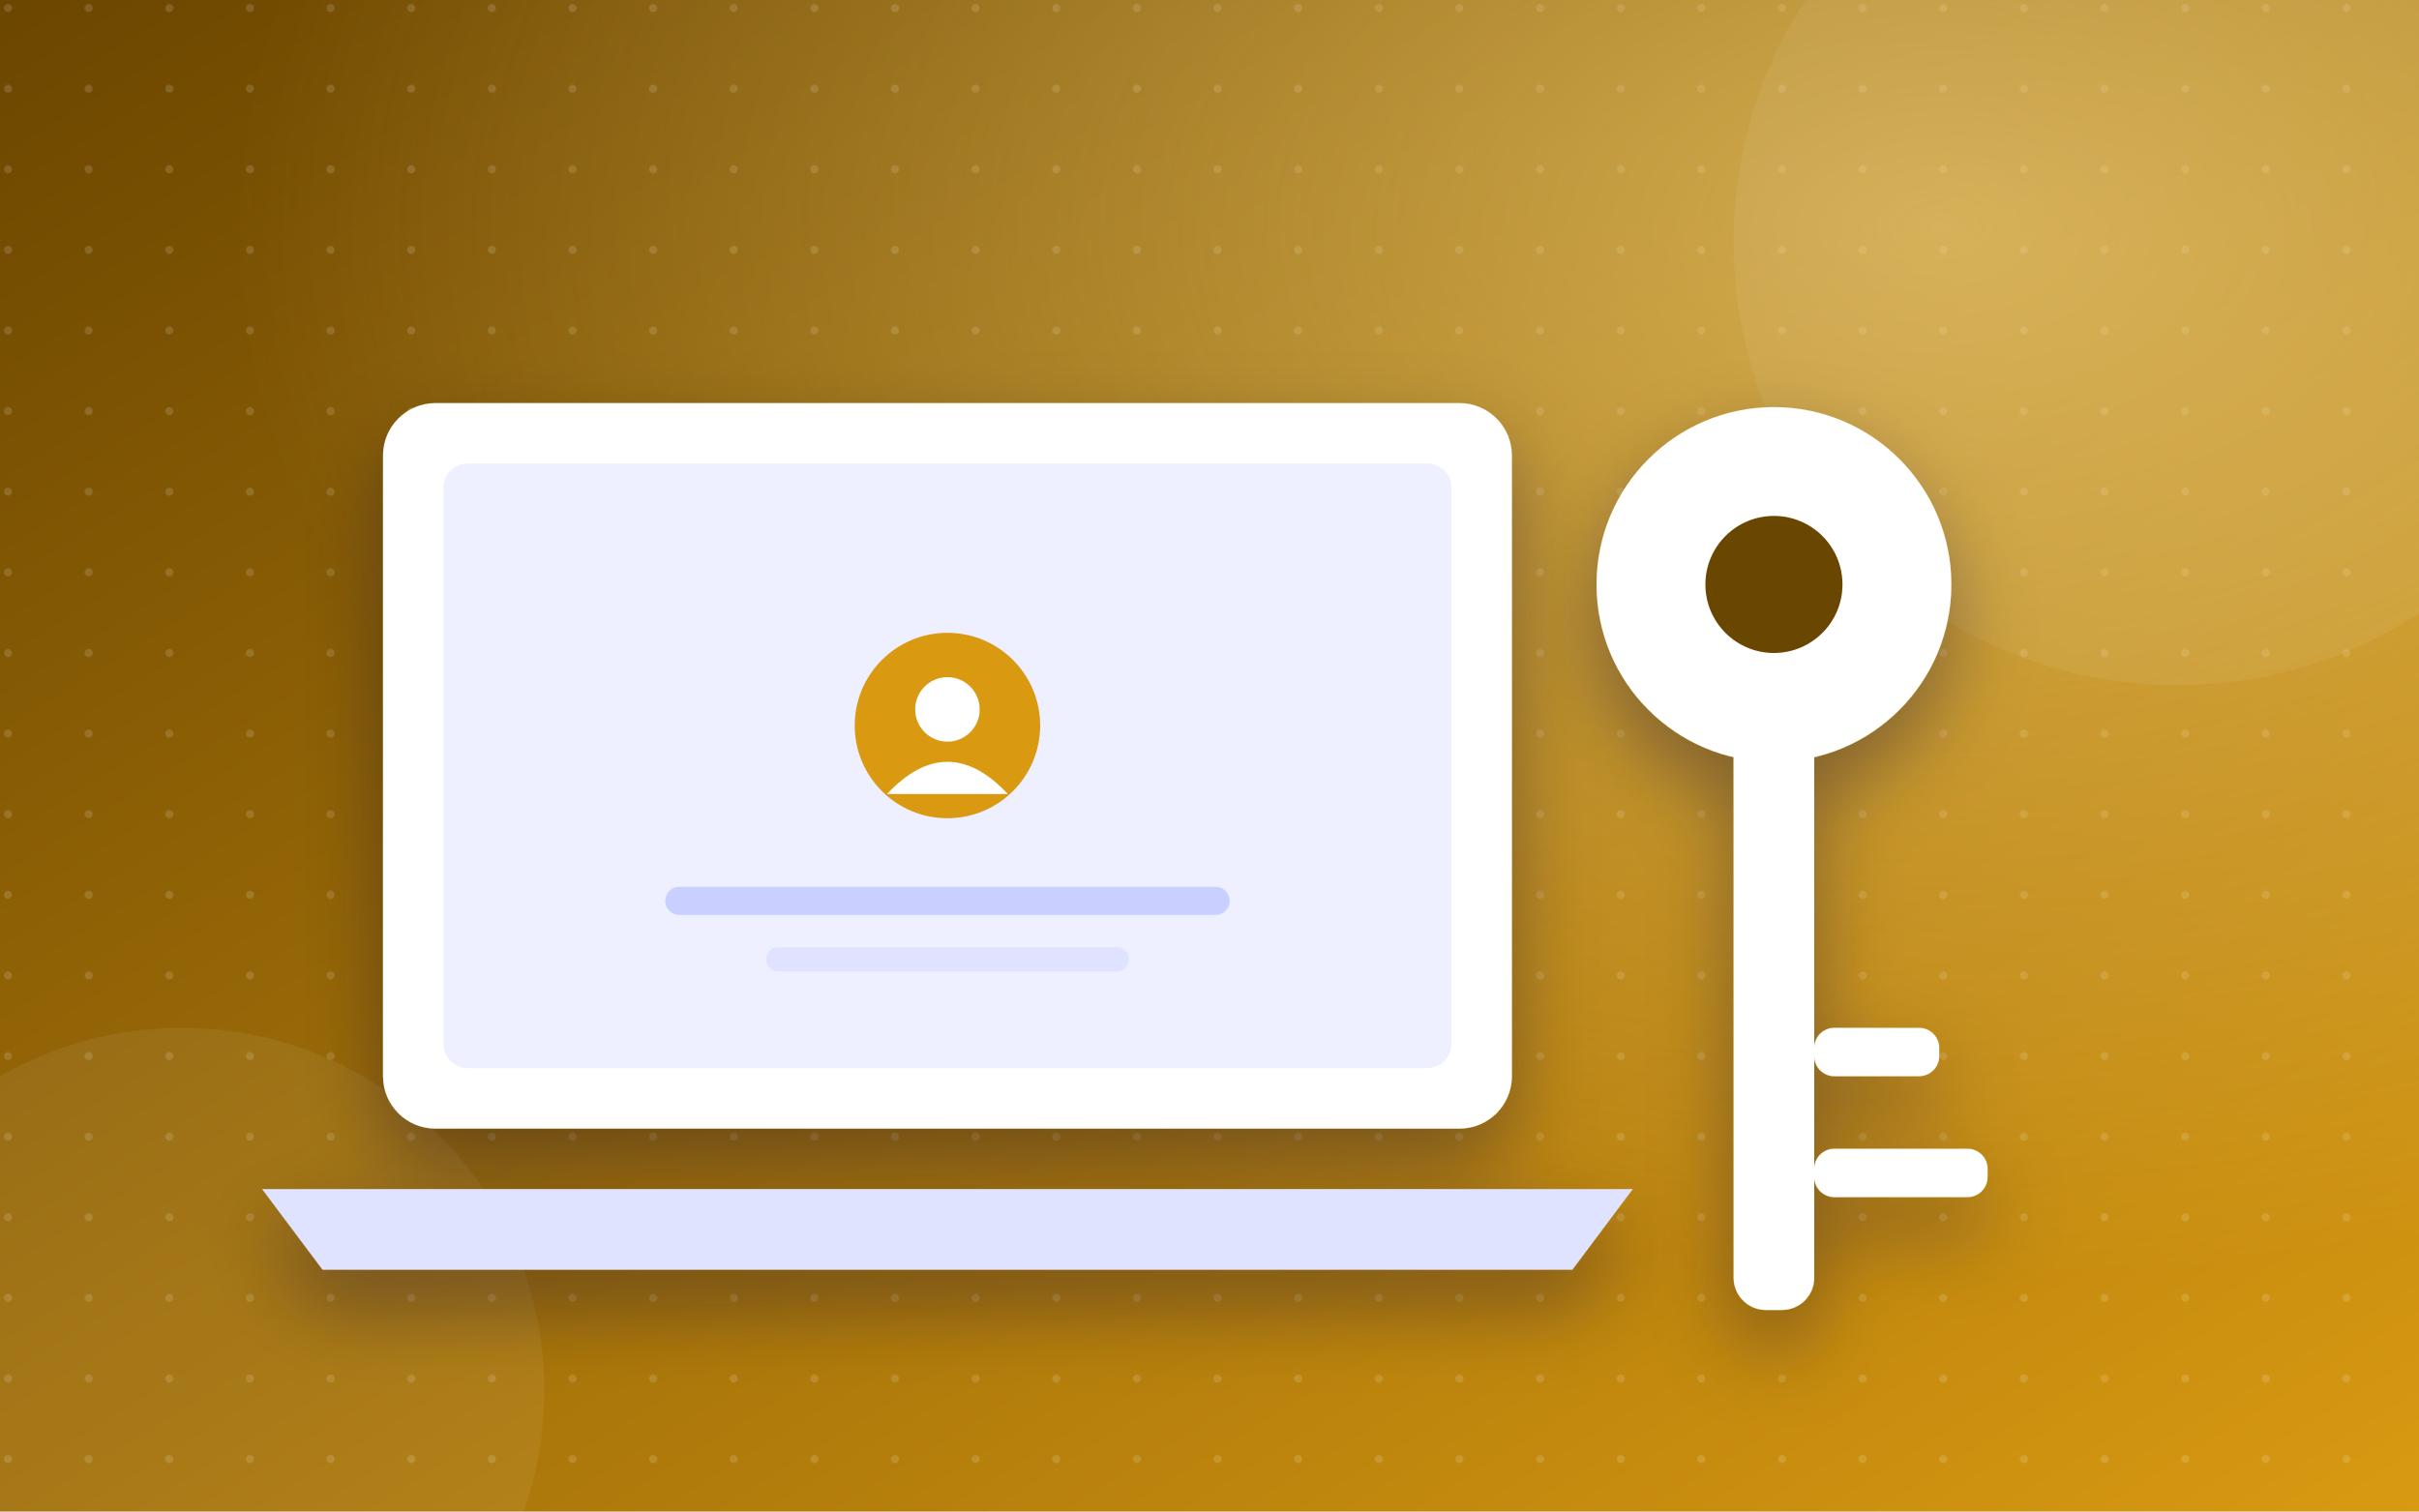
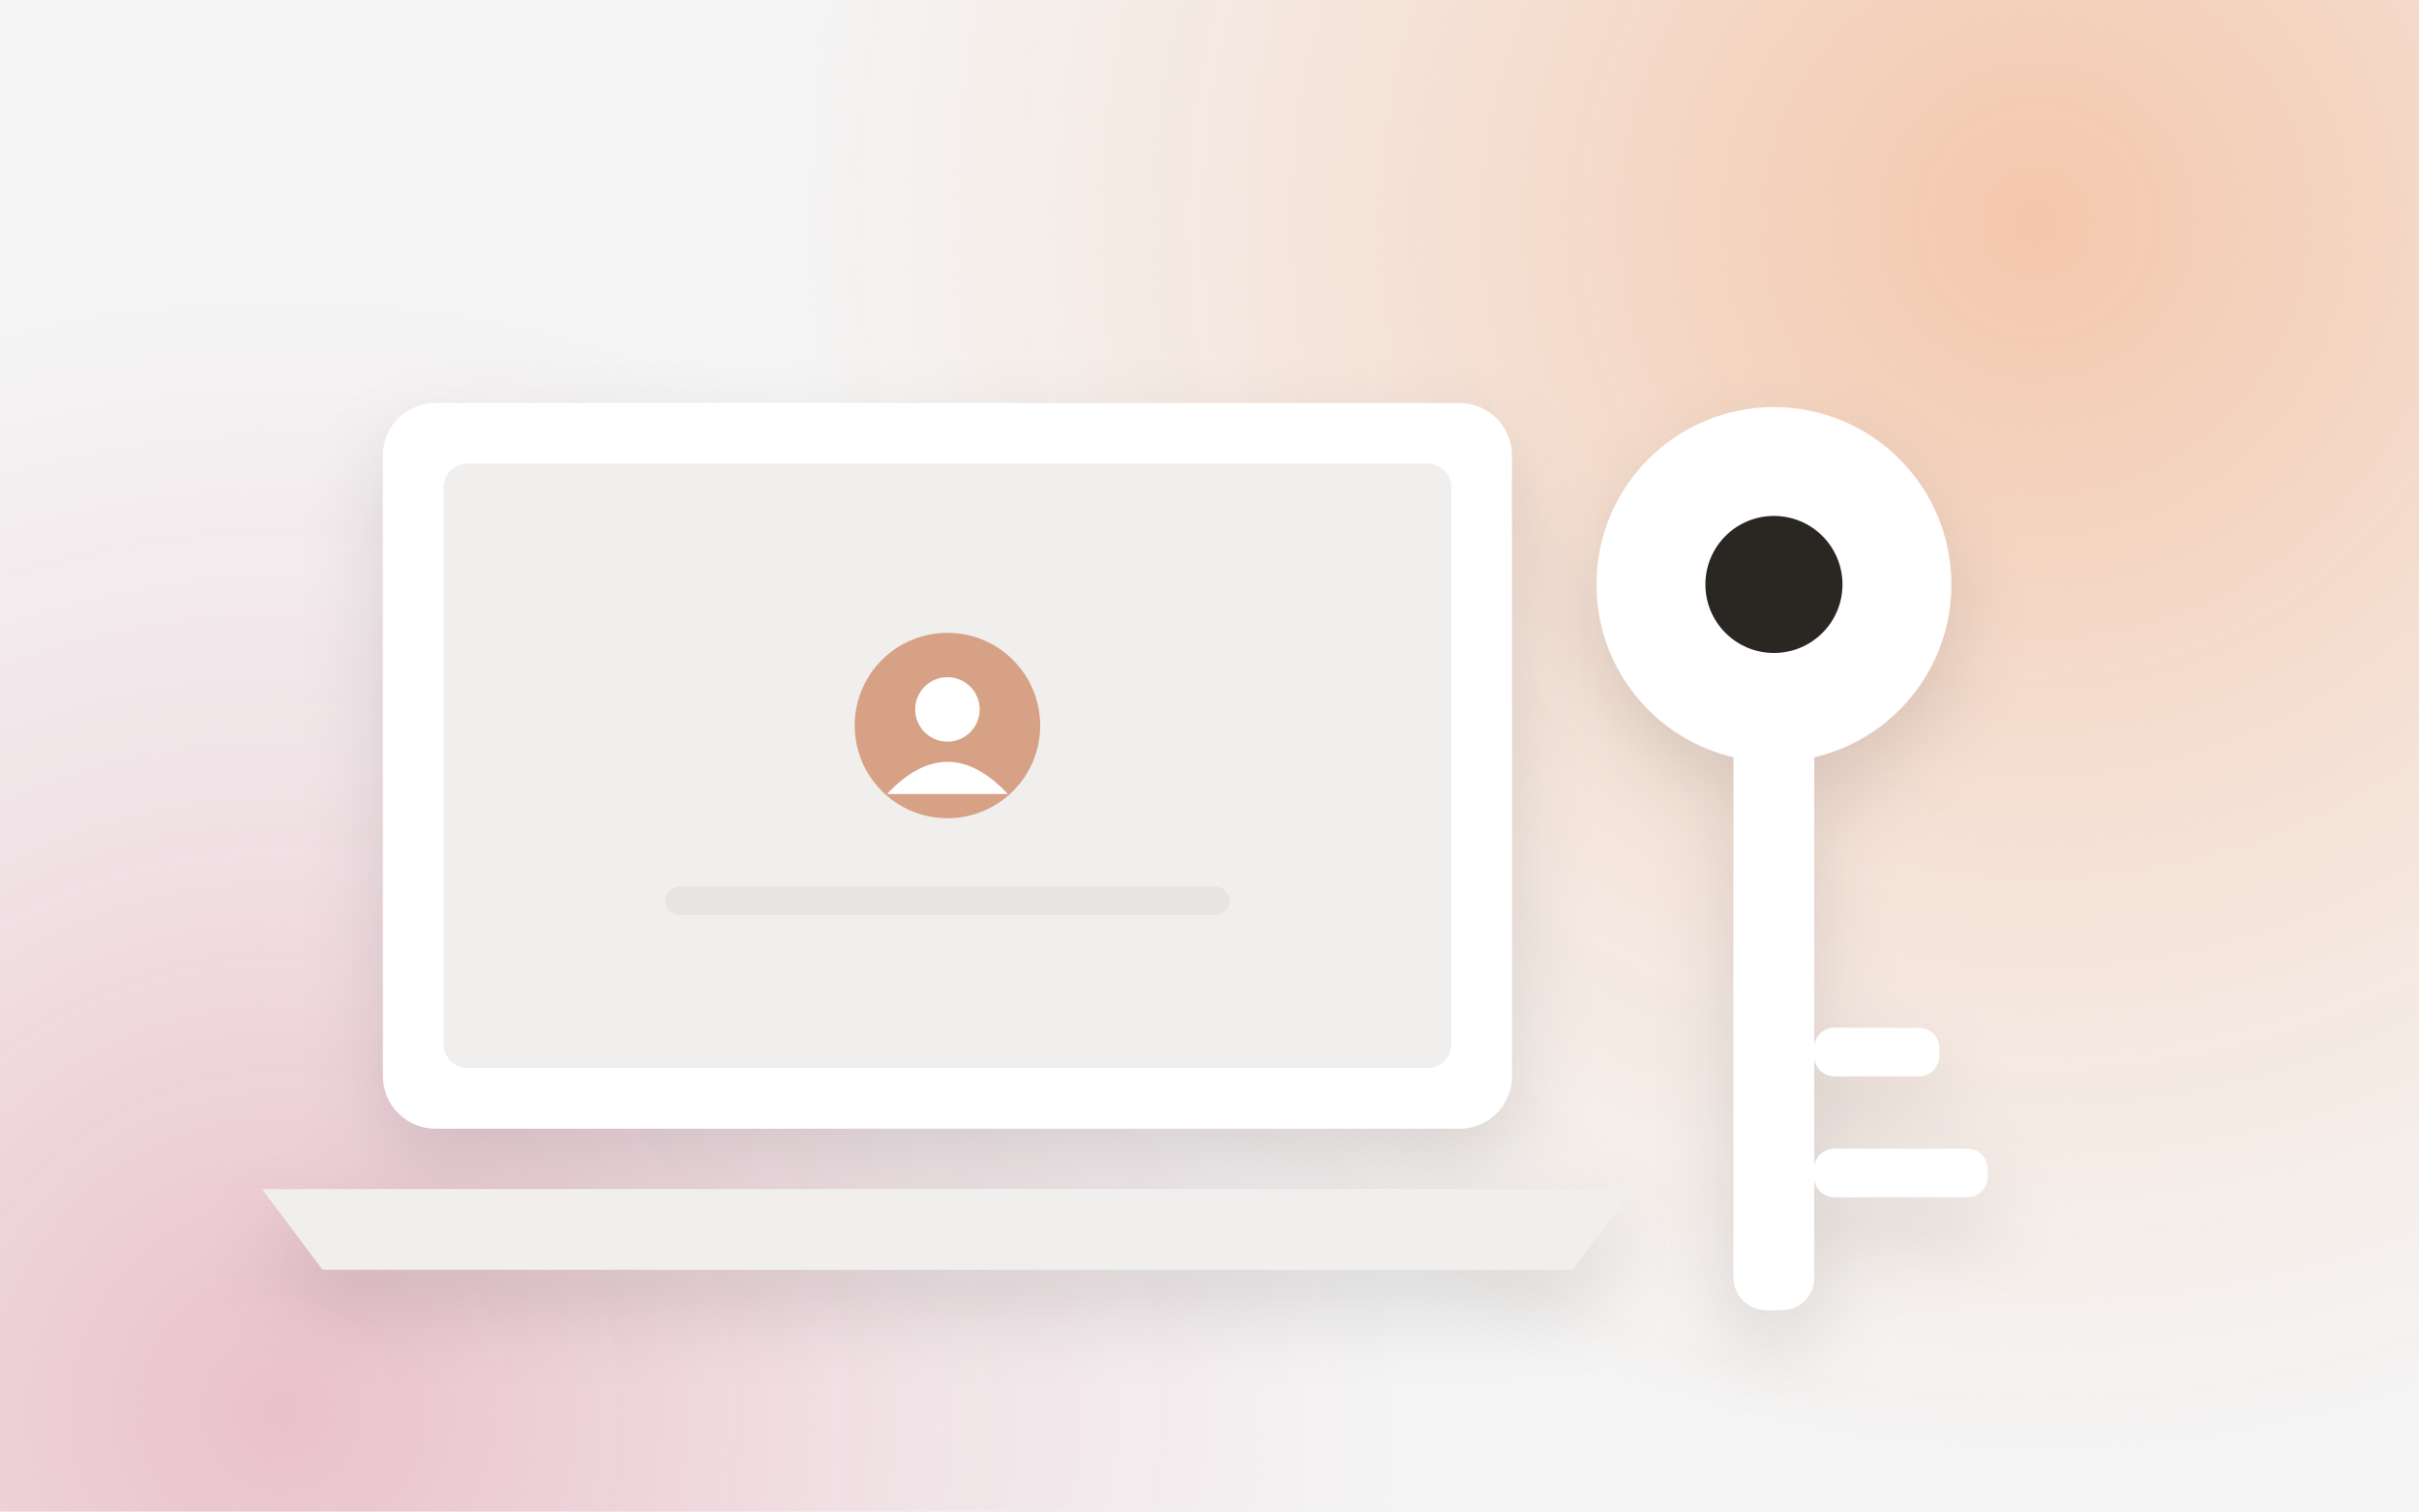
<svg xmlns="http://www.w3.org/2000/svg" viewBox="0 0 1200 750" width="1200" height="750">
  <defs>
-     <linearGradient id="bg" x1="0" y1="0" x2="1" y2="1">
-       <stop offset="0" stop-color="#6b4600" />
-       <stop offset="1" stop-color="#d99a12" />
-     </linearGradient>
-     <radialGradient id="glow" cx=".8" cy=".15" r=".7">
-       <stop offset="0" stop-color="#ffe08a" stop-opacity=".55" />
-       <stop offset="1" stop-color="#ffe08a" stop-opacity="0" />
+     <radialGradient id="bloomA" cx="1010" cy="110" r="620" gradientUnits="userSpaceOnUse">
+       <stop offset="0" stop-color="#f4c5a8" stop-opacity=".95" />
+       <stop offset=".55" stop-color="#f4c5a8" stop-opacity=".35" />
+       <stop offset="1" stop-color="#f4c5a8" stop-opacity="0" />
+     </radialGradient>
+     <radialGradient id="bloomB" cx="140" cy="700" r="560" gradientUnits="userSpaceOnUse">
+       <stop offset="0" stop-color="#e8b8c4" stop-opacity=".85" />
+       <stop offset=".55" stop-color="#e8b8c4" stop-opacity=".3" />
+       <stop offset="1" stop-color="#e8b8c4" stop-opacity="0" />
    </radialGradient>
    <filter id="sh" x="-20%" y="-20%" width="140%" height="150%">
-       <feDropShadow dx="0" dy="18" stdDeviation="20" flood-color="#0b0a33" flood-opacity=".35" />
+       <feDropShadow dx="0" dy="18" stdDeviation="20" flood-color="#0c0a09" flood-opacity=".12" />
    </filter>
-     <pattern id="dots" width="40" height="40" patternUnits="userSpaceOnUse">
-       <circle cx="4" cy="4" r="2" fill="#fff" fill-opacity=".14" />
-     </pattern>
  </defs>
-   <rect width="1200" height="750" fill="url(#bg)" />
-   <rect width="1200" height="750" fill="url(#dots)" />
-   <rect width="1200" height="750" fill="url(#glow)" />
-   <circle cx="1080" cy="120" r="220" fill="#fff" fill-opacity=".06" />
-   <circle cx="90" cy="690" r="180" fill="#fff" fill-opacity=".06" />
+   <rect width="1200" height="750" fill="#f5f5f5" />
+   <rect width="1200" height="750" fill="url(#bloomA)" />
+   <rect width="1200" height="750" fill="url(#bloomB)" />
  <g filter="url(#sh)">
-     <rect x="190" y="200" width="560" height="360" rx="26" fill="#fff" />
-     <rect x="220" y="230" width="500" height="300" rx="12" fill="#eef0ff" />
-     <path d="M130 590 H810 L780 630 H160 Z" fill="#dfe3ff" />
+     <rect x="190" y="200" width="560" height="360" rx="26" fill="#ffffff" />
+     <rect x="220" y="230" width="500" height="300" rx="12" fill="#f0efed" />
+     <path d="M130 590 H810 L780 630 H160 Z" fill="#f0efed" />
  </g>
-   <circle cx="470" cy="360" r="46" fill="#d99a12" />
-   <circle cx="470" cy="352" r="16" fill="#fff" />
-   <path d="M440 394 q30 -32 60 0" fill="#fff" />
-   <rect x="330" y="440" width="280" height="14" rx="7" fill="#c9d0ff" />
-   <rect x="380" y="470" width="180" height="12" rx="6" fill="#dfe3ff" />
+   <circle cx="470" cy="360" r="46" fill="#d6a184" />
+   <circle cx="470" cy="352" r="16" fill="#ffffff" />
+   <path d="M440 394 q30 -32 60 0" fill="#ffffff" />
+   <rect x="330" y="440" width="280" height="14" rx="7" fill="#e7e5e4" />
+   <rect x="380" y="470" width="180" height="12" rx="6" fill="#f0efed" />
  <g filter="url(#sh)">
-     <circle cx="880" cy="290" r="88" fill="#fff" />
-     <circle cx="880" cy="290" r="34" fill="#6b4600" />
-     <rect x="860" y="360" width="40" height="290" rx="16" fill="#fff" />
-     <rect x="900" y="510" width="62" height="24" rx="10" fill="#fff" />
-     <rect x="900" y="570" width="86" height="24" rx="10" fill="#fff" />
+     <circle cx="880" cy="290" r="88" fill="#ffffff" />
+     <circle cx="880" cy="290" r="34" fill="#292524" />
+     <rect x="860" y="360" width="40" height="290" rx="16" fill="#ffffff" />
+     <rect x="900" y="510" width="62" height="24" rx="10" fill="#ffffff" />
+     <rect x="900" y="570" width="86" height="24" rx="10" fill="#ffffff" />
  </g>
</svg>
